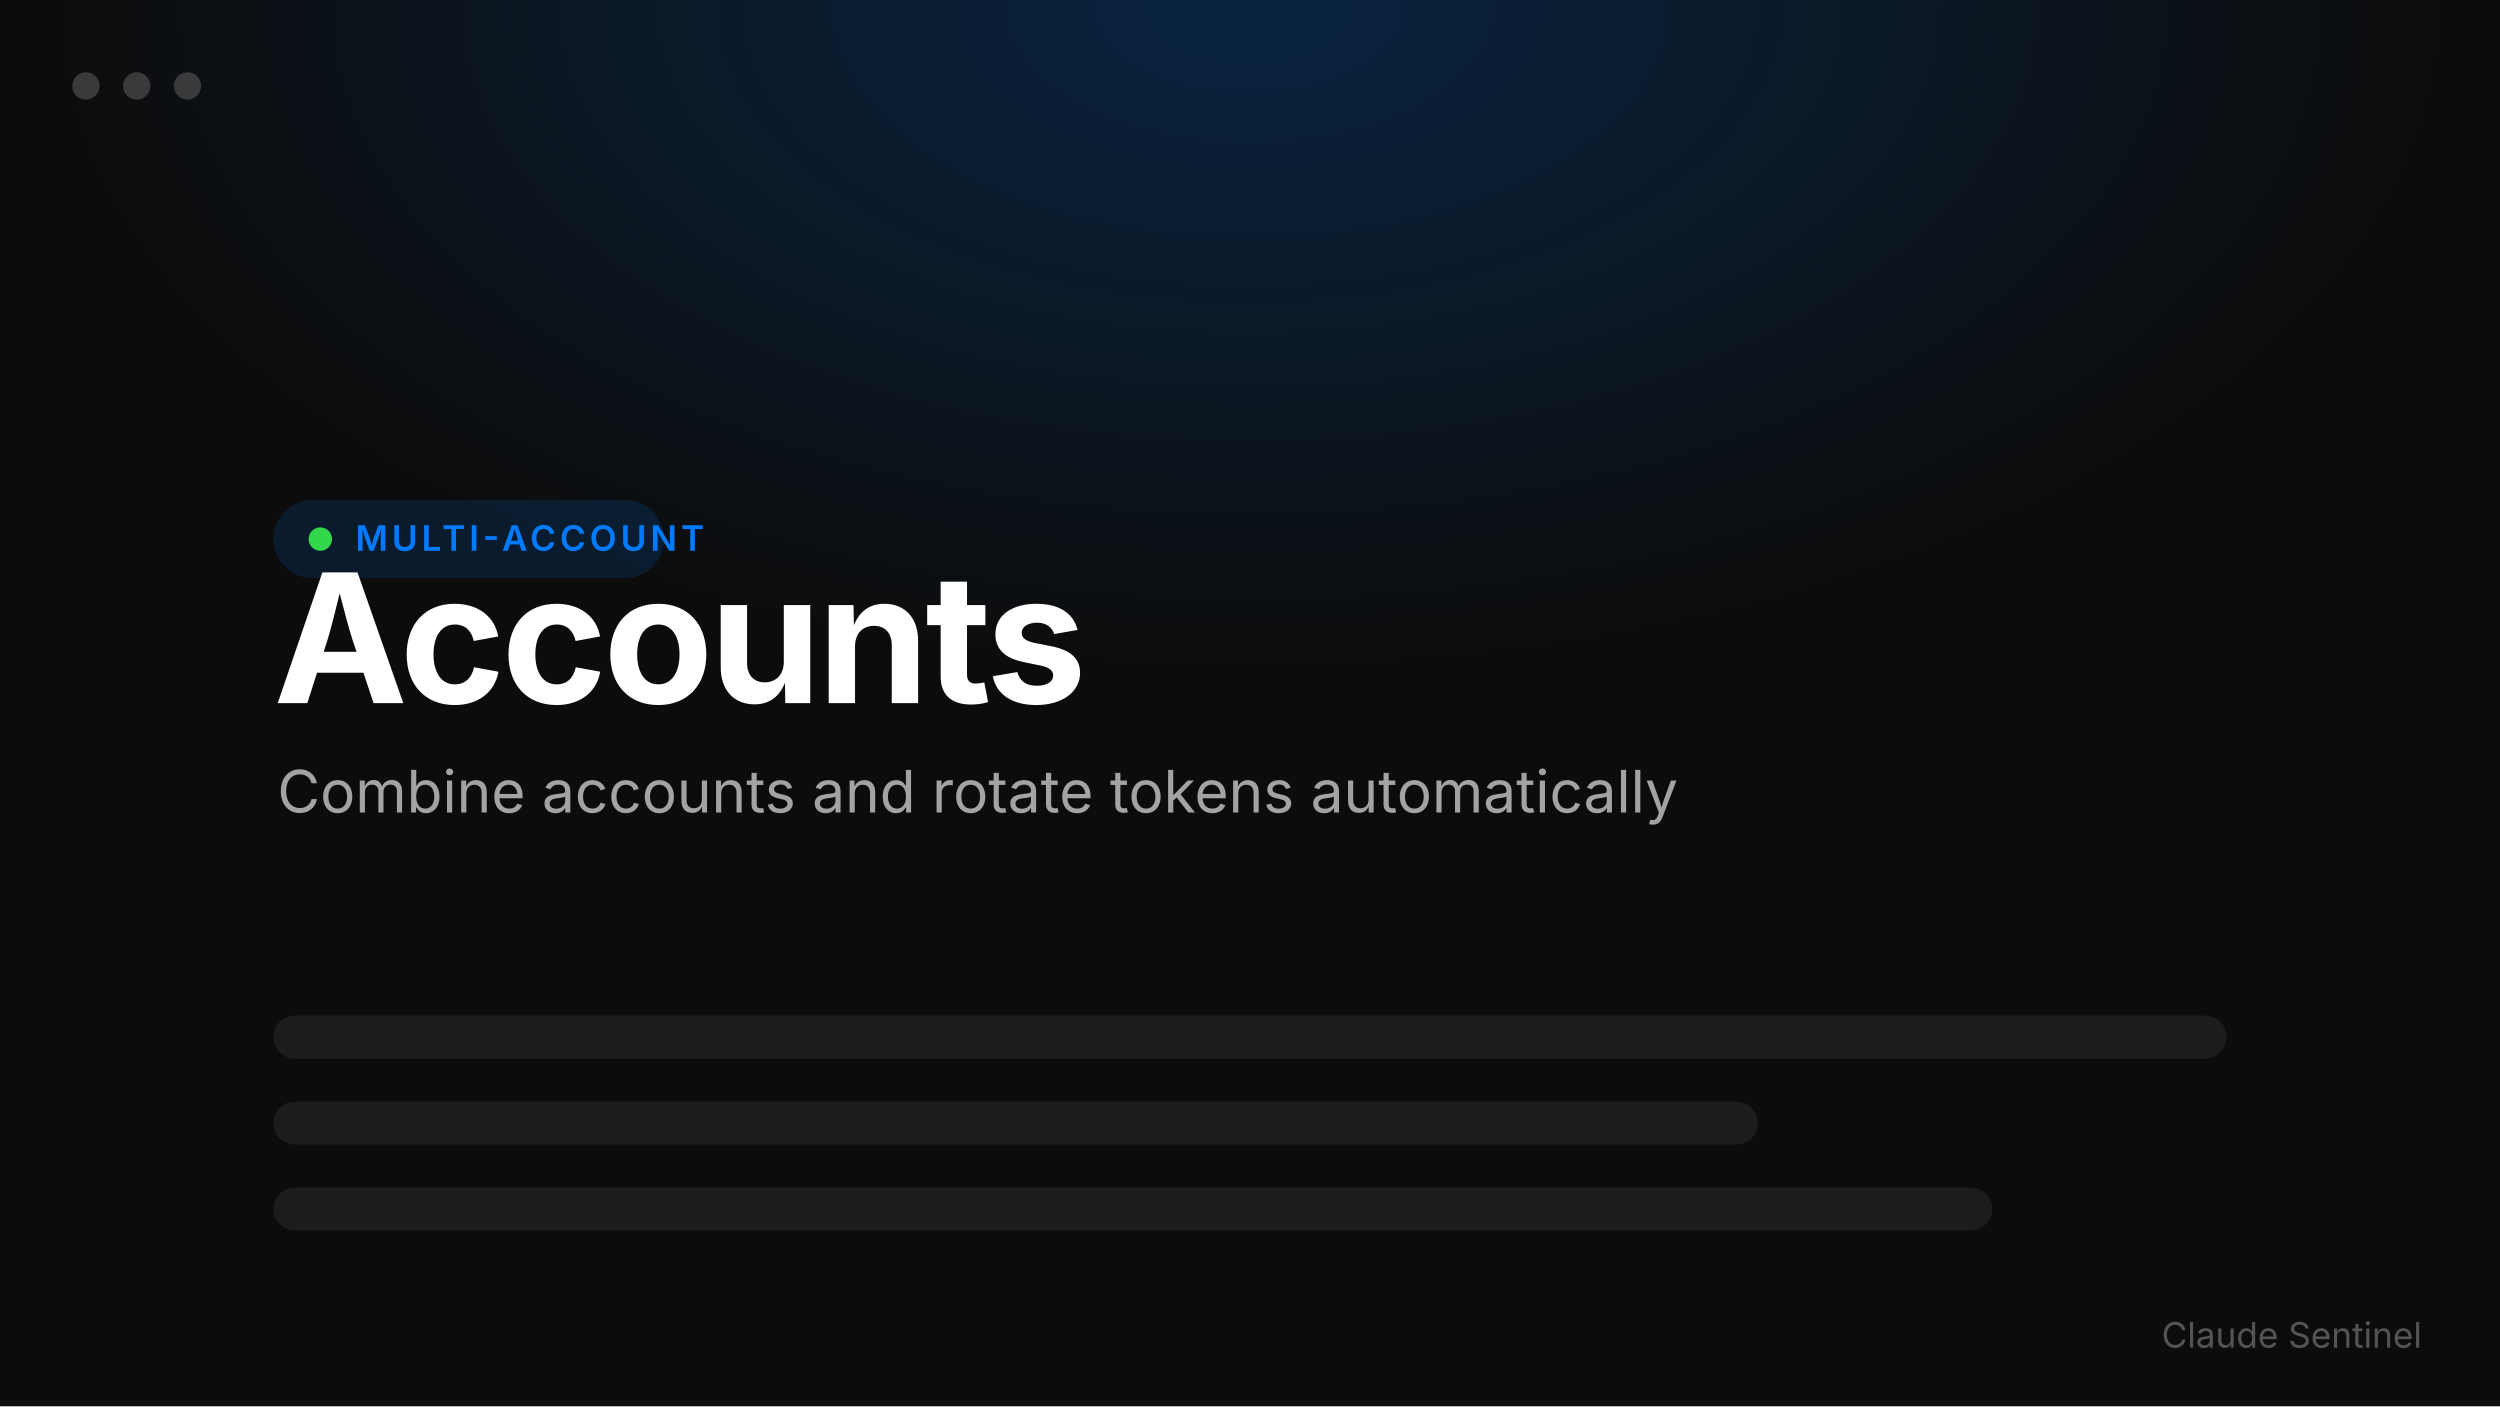
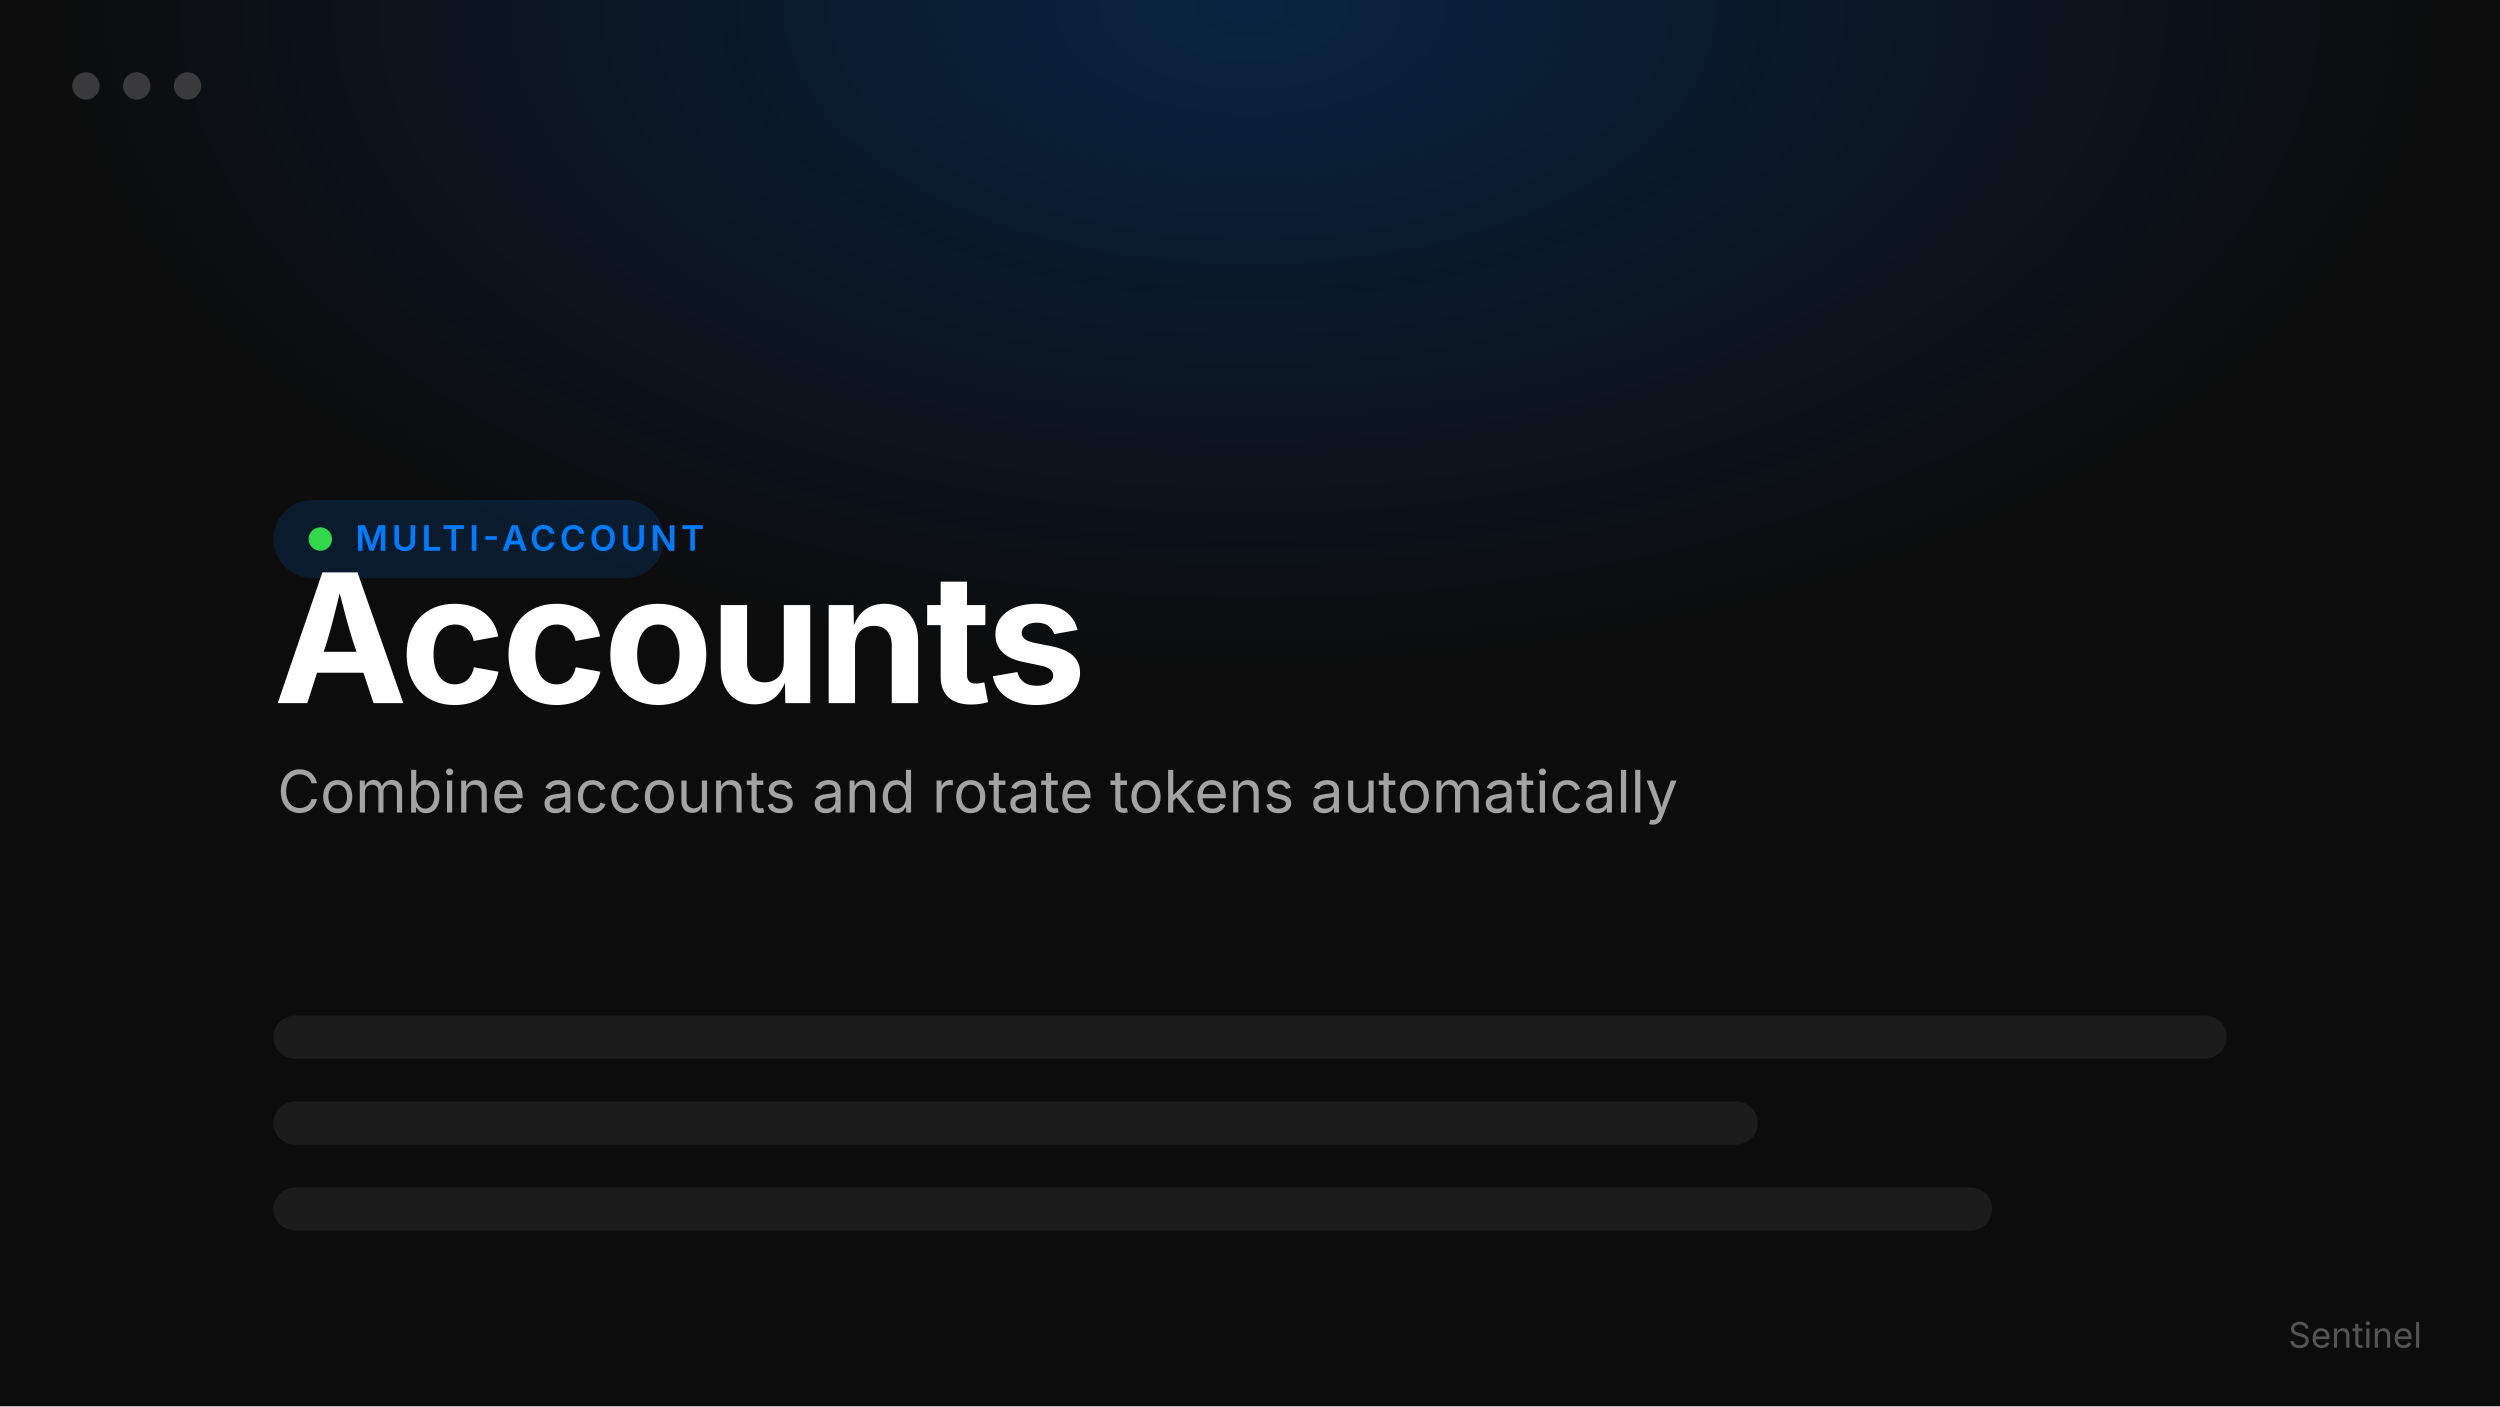
<svg xmlns="http://www.w3.org/2000/svg" viewBox="0 0 1280 720" role="img" aria-label="Accounts demo placeholder">
  <defs>
    <radialGradient id="g" cx="50%" cy="0%" r="80%">
      <stop offset="0%" stop-color="#007AFF" stop-opacity="0.22" />
      <stop offset="60%" stop-color="#007AFF" stop-opacity="0" />
    </radialGradient>
  </defs>
  <rect width="1280" height="720" fill="#0c0c0c" />
  <rect width="1280" height="720" fill="url(#g)" />
  <circle cx="44" cy="44" r="7" fill="#3a3a3c" />
  <circle cx="70" cy="44" r="7" fill="#3a3a3c" />
  <circle cx="96" cy="44" r="7" fill="#3a3a3c" />
  <g transform="translate(140,300)">
    <rect x="0" y="-44" width="200" height="40" rx="20" fill="#007AFF" fill-opacity="0.14" />
    <circle cx="24" cy="-24" r="6" fill="#32D74B" />
    <text x="42" y="-18" font-family="-apple-system, BlinkMacSystemFont, 'SF Pro Text', sans-serif" font-size="18" font-weight="600" fill="#007AFF" letter-spacing="2">MULTI-ACCOUNT</text>
    <text x="0" y="60" font-family="-apple-system, BlinkMacSystemFont, 'SF Pro Text', sans-serif" font-size="92" font-weight="700" fill="#ffffff" letter-spacing="-2">Accounts</text>
    <text x="2" y="116" font-family="-apple-system, BlinkMacSystemFont, 'SF Pro Text', sans-serif" font-size="30" font-weight="400" fill="#ffffff" fill-opacity="0.62">Combine accounts and rotate tokens automatically</text>
  </g>
  <g transform="translate(140,520)" fill="#ffffff" fill-opacity="0.07">
    <rect x="0" y="0" width="1000" height="22" rx="11" />
    <rect x="0" y="44" width="760" height="22" rx="11" />
    <rect x="0" y="88" width="880" height="22" rx="11" />
  </g>
-   <text x="1240" y="690" text-anchor="end" font-family="-apple-system, sans-serif" font-size="18" fill="#ffffff" fill-opacity="0.3">Claude Sentinel</text>
+   <text x="1240" y="690" text-anchor="end" font-family="-apple-system, sans-serif" font-size="18" fill="#ffffff" fill-opacity="0.3">Sentinel</text>
</svg>
